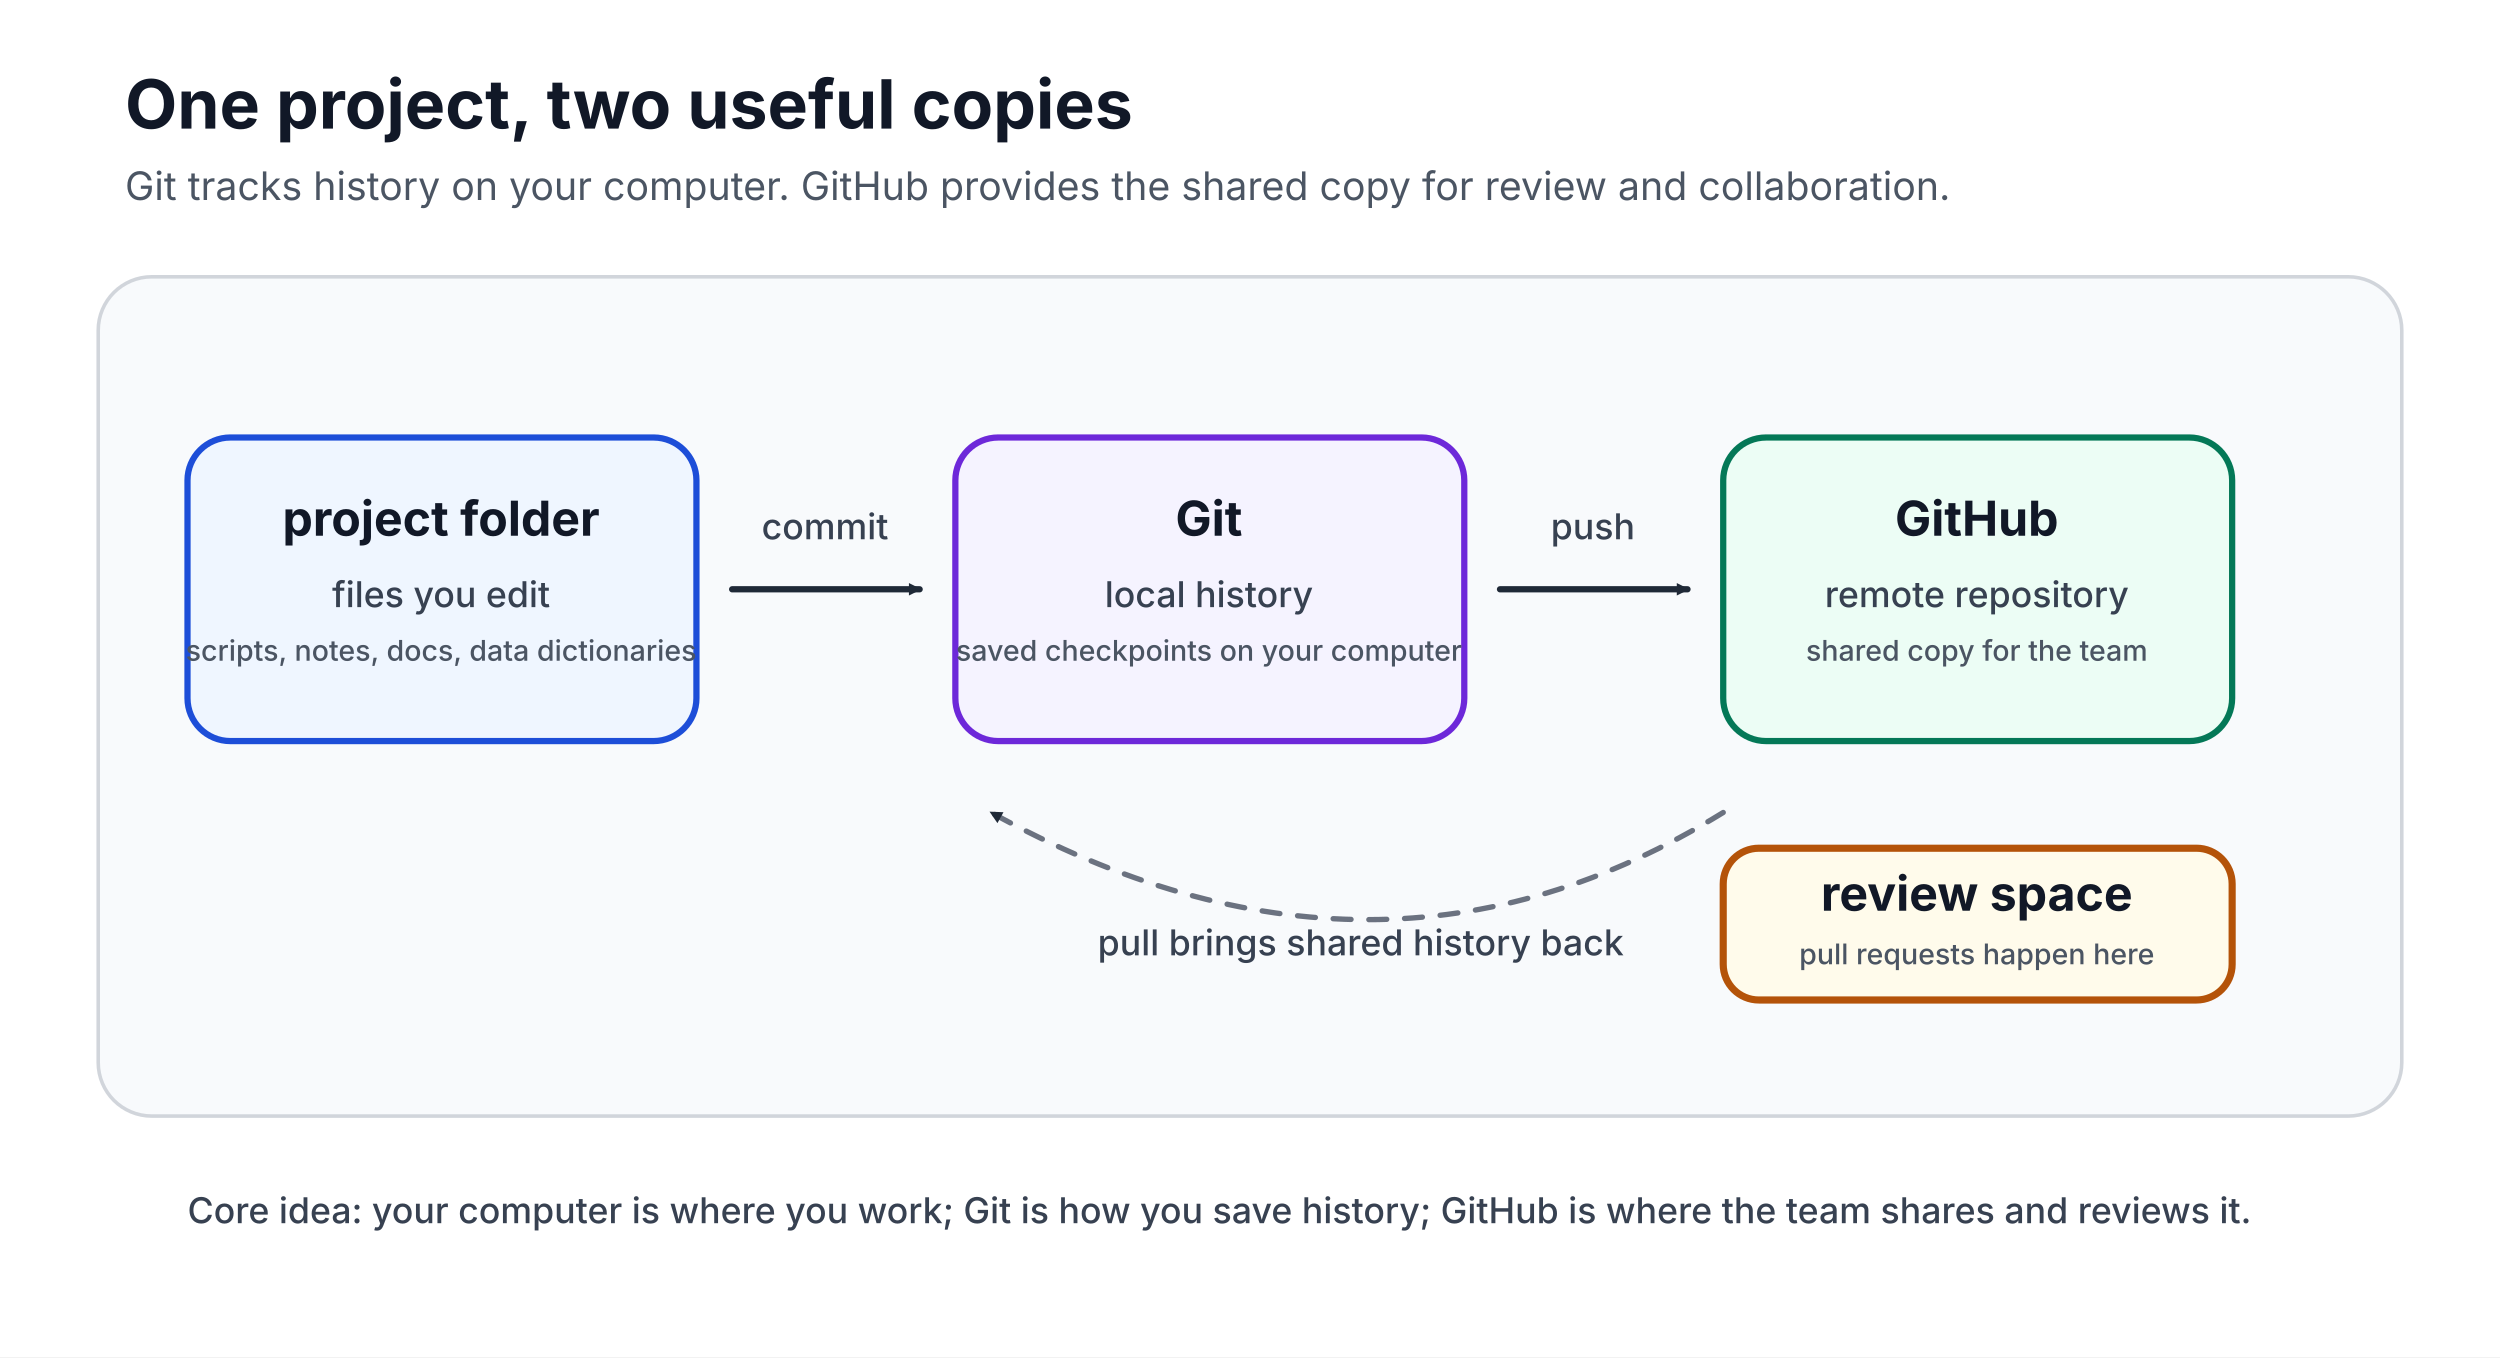
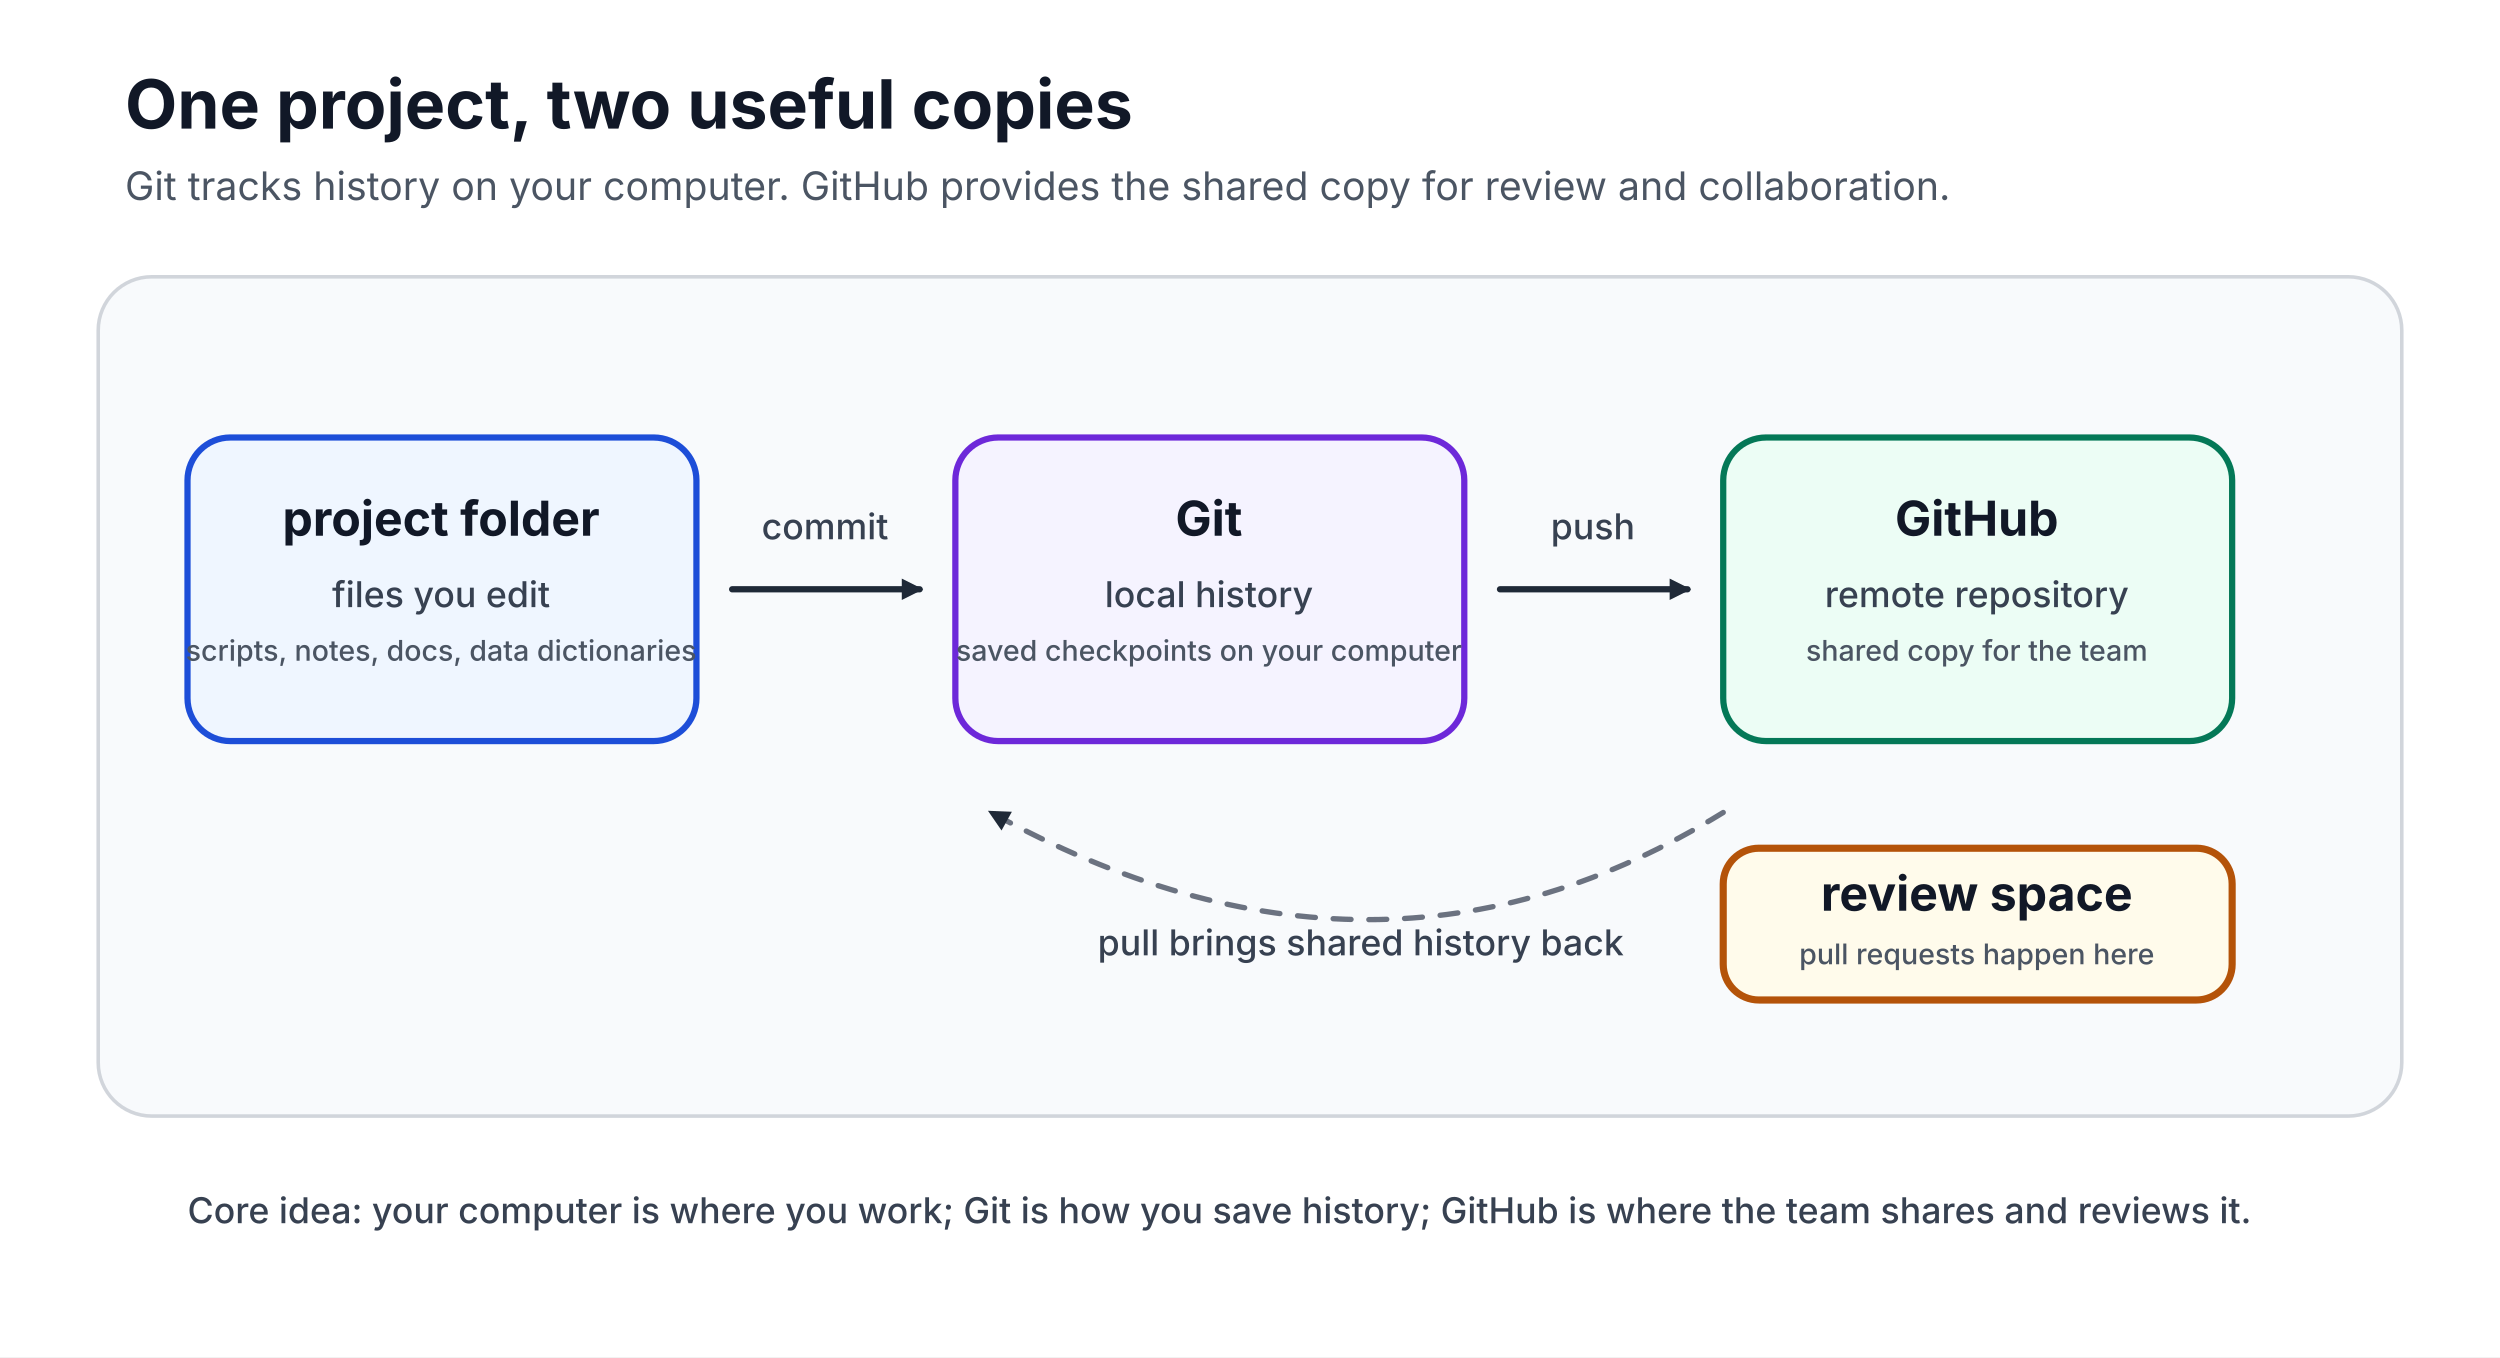
<svg xmlns="http://www.w3.org/2000/svg" width="1400" height="760" viewBox="0 0 1400 760" role="img" aria-labelledby="title desc">
  <defs>
-     <marker id="arrow" markerWidth="7" markerHeight="7" refX="6" refY="3.5" orient="auto" markerUnits="userSpaceOnUse">
-       <path d="M 0 0 L 7 3.5 L 0 7 z" fill="#1f2937" />
+     <marker id="arrow" markerWidth="12" markerHeight="12" refX="10" refY="6" orient="auto" markerUnits="userSpaceOnUse">
+       <path d="M 0 0 L 12 6 L 0 12 z" fill="#1f2937" />
    </marker>
    <style>
      .bg { fill:#ffffff; }
      .panel { fill:#f8fafc; stroke:#d1d5db; stroke-width:2; rx:30; }
      .local { fill:#eff6ff; stroke:#1d4ed8; stroke-width:3.5; rx:24; }
      .git { fill:#f5f3ff; stroke:#6d28d9; stroke-width:3.5; rx:24; }
      .remote { fill:#ecfdf5; stroke:#047857; stroke-width:3.5; rx:24; }
      .review { fill:#fffbeb; stroke:#b45309; stroke-width:4; rx:20; }
      .title { font: 700 38px -apple-system,BlinkMacSystemFont,'Segoe UI',sans-serif; fill:#111827; }
      .subtitle { font: 400 22px -apple-system,BlinkMacSystemFont,'Segoe UI',sans-serif; fill:#4b5563; }
      .label { font: 700 27px -apple-system,BlinkMacSystemFont,'Segoe UI',sans-serif; fill:#111827; }
      .small { font: 500 20px -apple-system,BlinkMacSystemFont,'Segoe UI',sans-serif; fill:#374151; }
      .tiny { font: 500 16px -apple-system,BlinkMacSystemFont,'Segoe UI',sans-serif; fill:#4b5563; }
      .arrow { stroke:#1f2937; stroke-width:3.5; fill:none; stroke-linecap:round; marker-end:url(#arrow); }
      .soft-arrow { stroke:#6b7280; stroke-width:3; fill:none; stroke-linecap:round; marker-end:url(#arrow); stroke-dasharray:10 10; }
    </style>
  </defs>
  <rect class="bg" width="100%" height="100%" />
  <text x="70" y="72" class="title">One project, two useful copies</text>
  <text x="70" y="112" class="subtitle">Git tracks history on your computer. GitHub provides the shared copy for review and collaboration.</text>
  <rect x="55" y="155" width="1290" height="470" class="panel" />
  <rect x="105" y="245" width="285" height="170" class="local" />
  <text x="247" y="300" text-anchor="middle" class="label">project folder</text>
  <text x="247" y="340" text-anchor="middle" class="small">files you edit</text>
  <text x="247" y="370" text-anchor="middle" class="tiny">scripts, notes, docs, data dictionaries</text>
  <rect x="535" y="245" width="285" height="170" class="git" />
  <text x="677" y="300" text-anchor="middle" class="label">Git</text>
  <text x="677" y="340" text-anchor="middle" class="small">local history</text>
  <text x="677" y="370" text-anchor="middle" class="tiny">saved checkpoints on your computer</text>
  <rect x="965" y="245" width="285" height="170" class="remote" />
  <text x="1107" y="300" text-anchor="middle" class="label">GitHub</text>
  <text x="1107" y="340" text-anchor="middle" class="small">remote repository</text>
  <text x="1107" y="370" text-anchor="middle" class="tiny">shared copy for the team</text>
  <path d="M 410 330 L 515 330" class="arrow" />
  <text x="462" y="302" text-anchor="middle" class="small">commit</text>
  <path d="M 840 330 L 945 330" class="arrow" />
  <text x="892" y="302" text-anchor="middle" class="small">push</text>
  <path d="M 965 455 C 835 535, 700 535, 555 455" class="soft-arrow" />
  <text x="762" y="535" text-anchor="middle" class="small">pull brings shared history back</text>
  <rect x="965" y="475" width="285" height="85" class="review" />
  <text x="1107" y="510" text-anchor="middle" class="label">review space</text>
  <text x="1107" y="540" text-anchor="middle" class="tiny">pull requests happen here</text>
  <text x="105" y="685" class="small">Core idea: your computer is where you work; Git is how you save history; GitHub is where the team shares and reviews it.</text>
</svg>
